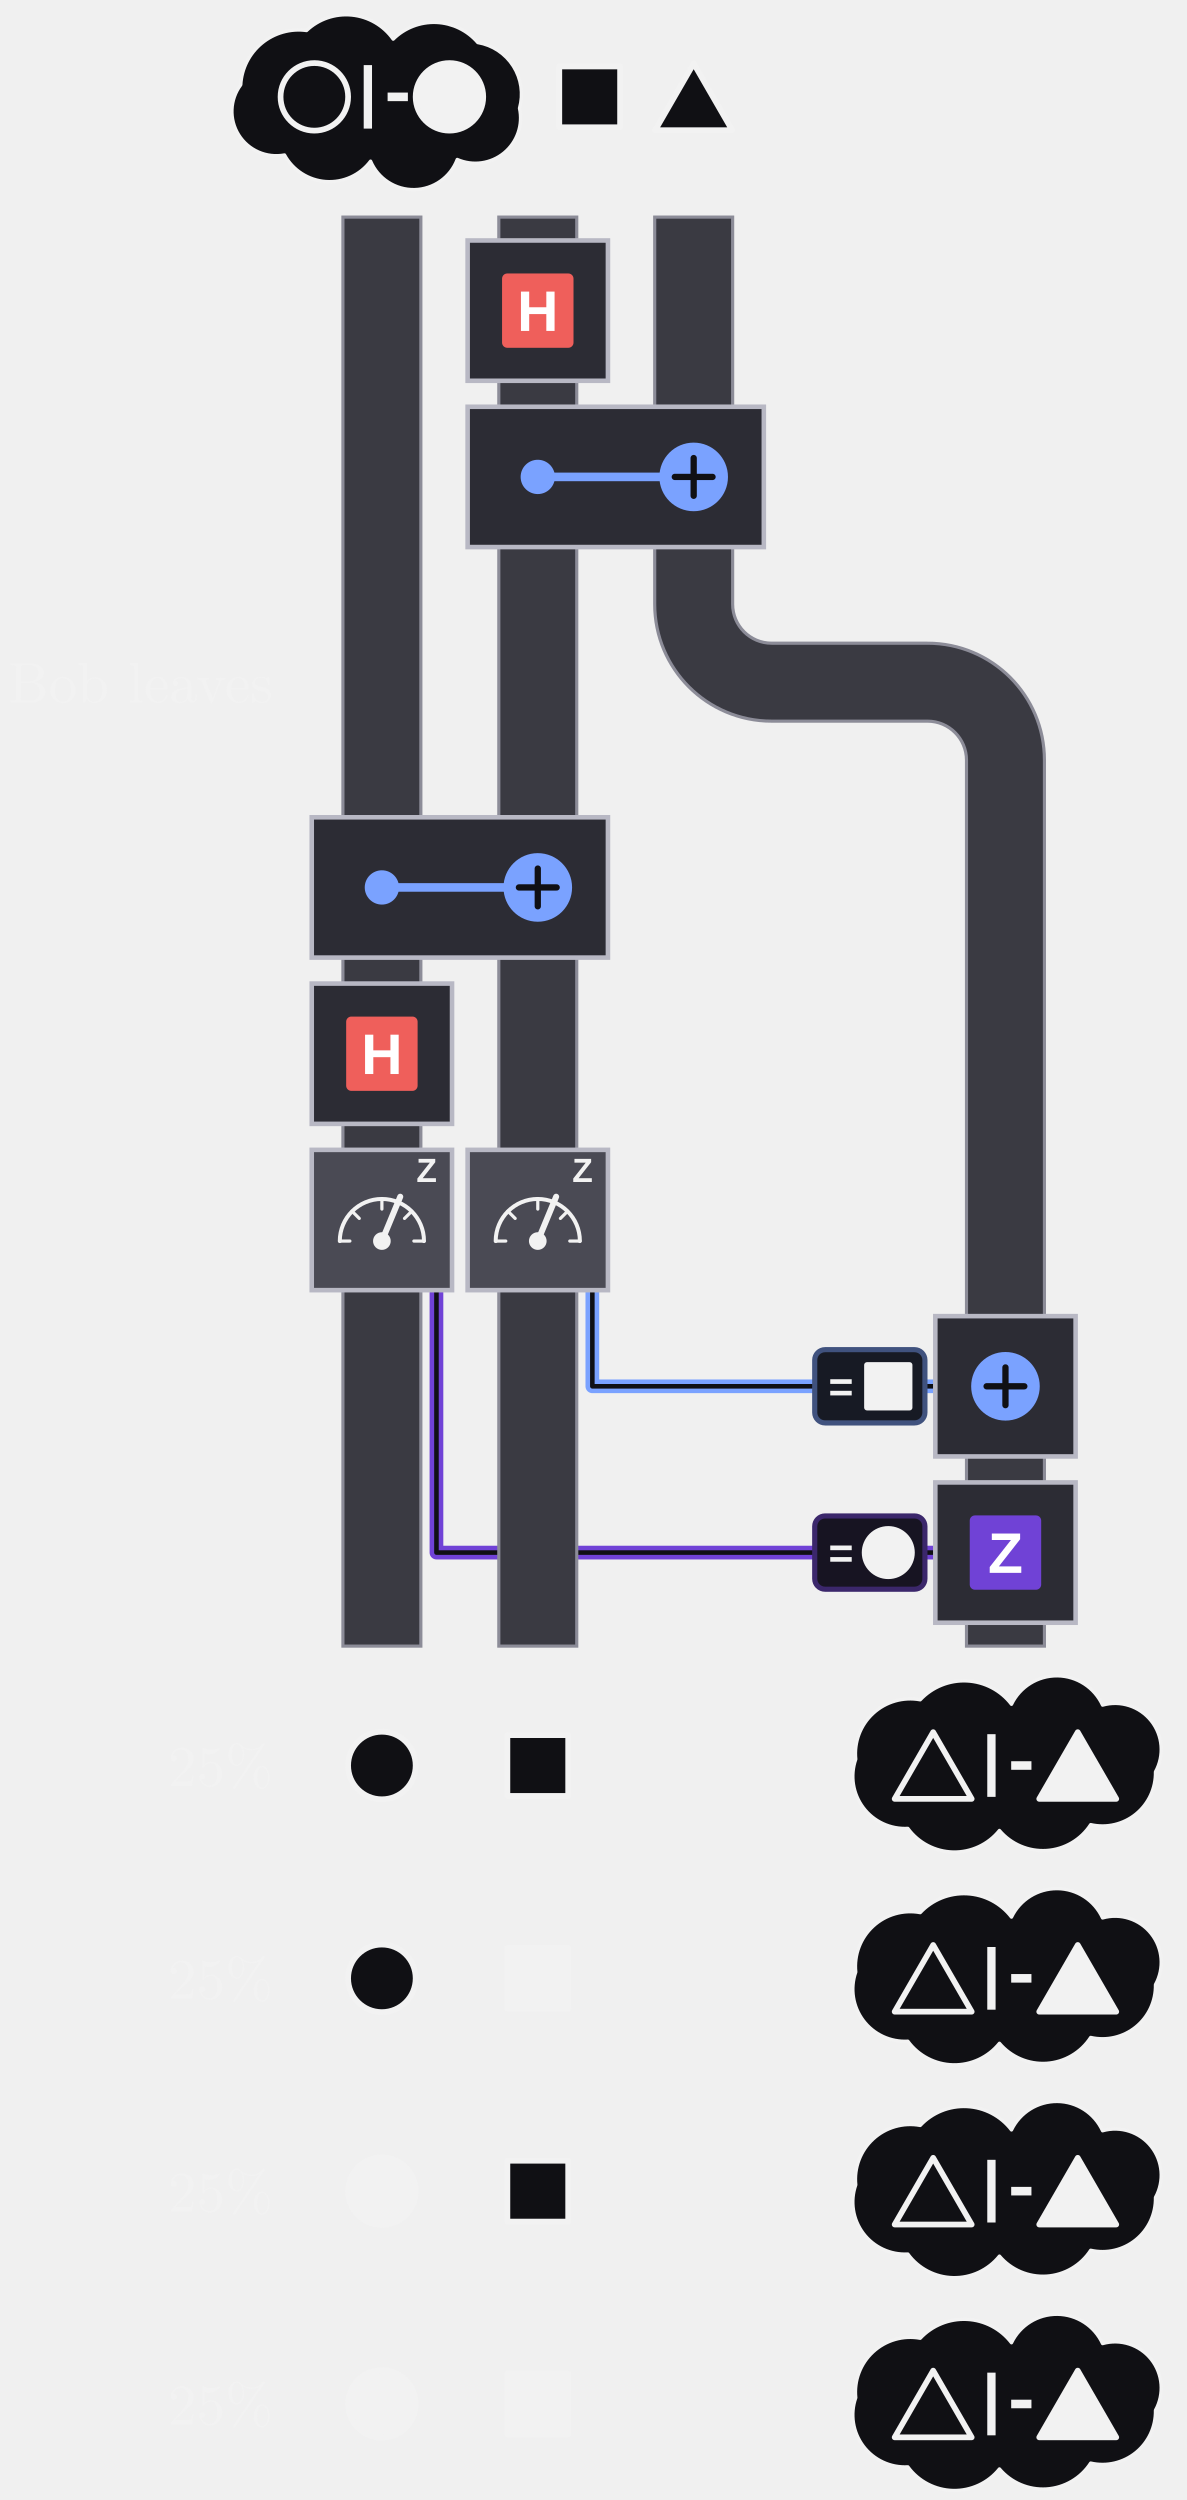
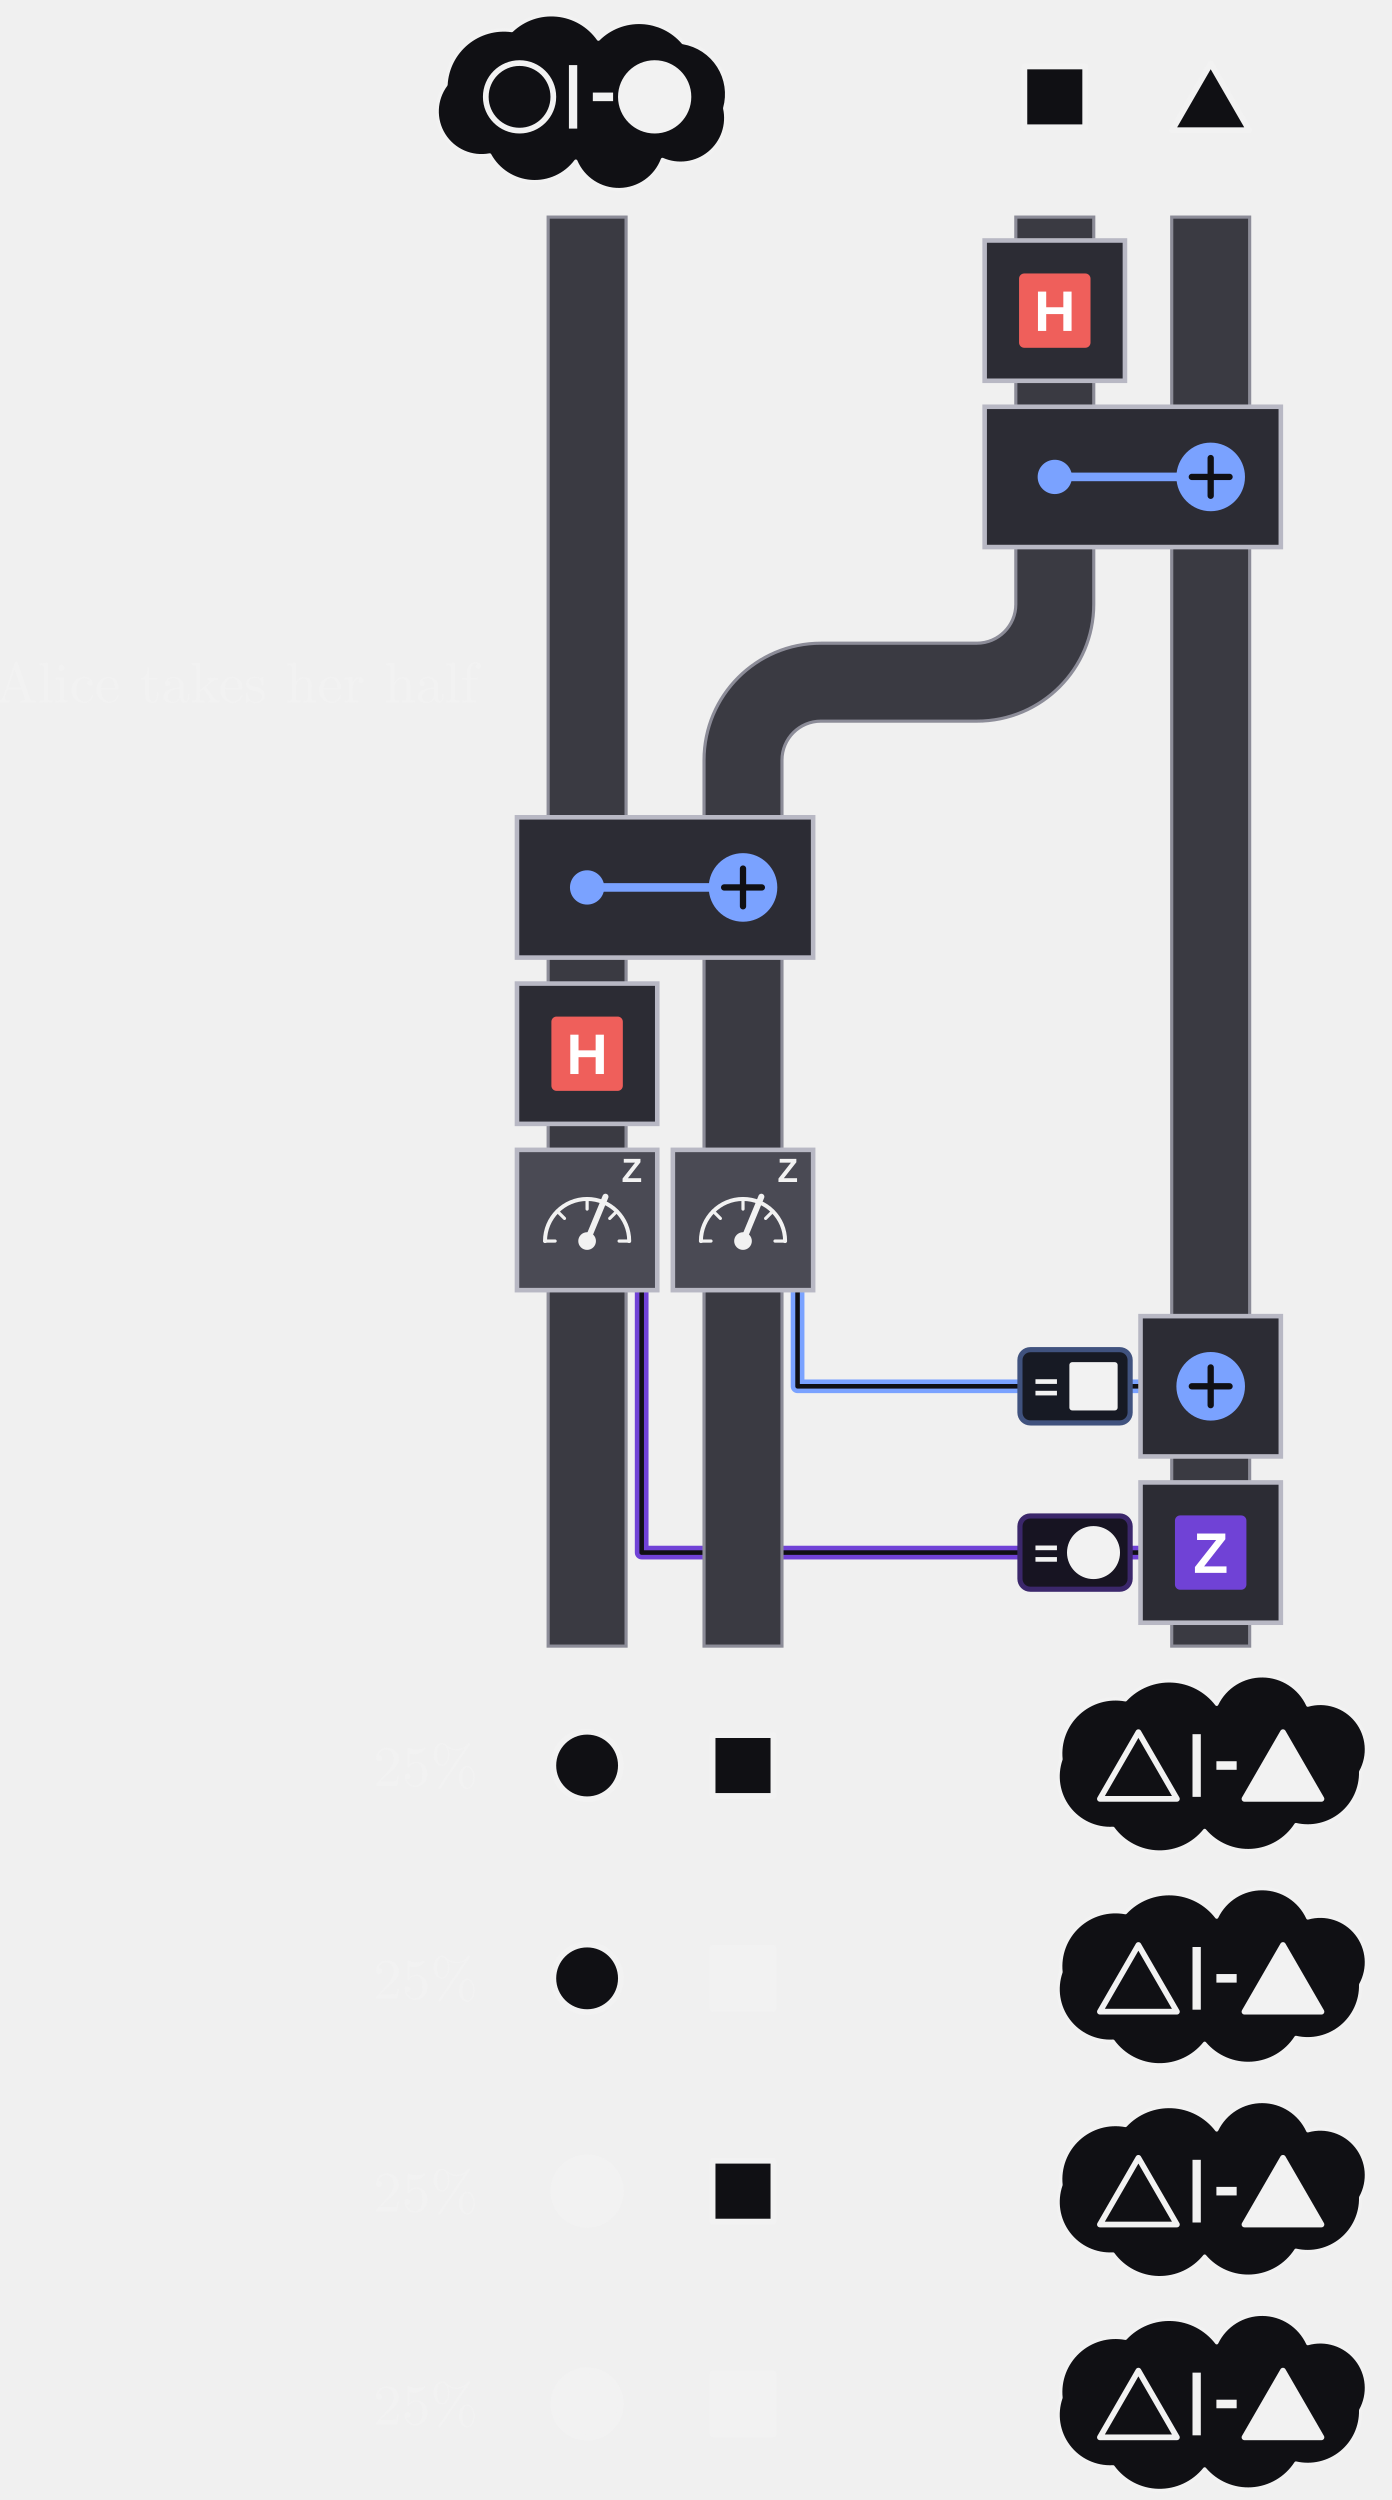
- <svg xmlns="http://www.w3.org/2000/svg" viewBox="-146.981 -2 456.742 962.197" width="456.742" height="962.197" shape-rendering="geometricPrecision">
+ <svg xmlns="http://www.w3.org/2000/svg" viewBox="-225.966 -2 535.727 962.197" width="535.727" height="962.197" shape-rendering="geometricPrecision">
  <g>
    <g data-key="controlled@2-3#1">
      <path d="M81 494.556L81 531.556L213 531.556" fill="none" stroke-linejoin="round" stroke-linecap="butt" stroke="#7aa2ff" stroke-width="5.28" />
      <path d="M81 494.556L81 531.556L213 531.556" fill="none" stroke-linejoin="round" stroke-linecap="butt" stroke="#101014" stroke-width="1.76" />
    </g>
    <g data-key="single:Z@1-3#0">
      <path d="M21 494.556L21 595.556L213 595.556" fill="none" stroke-linejoin="round" stroke-linecap="butt" stroke="#7042d6" stroke-width="5.28" />
      <path d="M21 494.556L21 595.556L213 595.556" fill="none" stroke-linejoin="round" stroke-linecap="butt" stroke="#101014" stroke-width="1.76" />
    </g>
    <g data-key="pipe:1:n0">
      <rect x="-15" y="81.556" width="30" height="231" fill="#3a3a42" stroke="#8c8c98" stroke-width="1.21" />
    </g>
    <g data-key="pipe:1:controlled@1-2#0">
      <rect x="-15" y="366.556" width="30" height="10" fill="#3a3a42" stroke="#8c8c98" stroke-width="1.21" />
    </g>
    <g data-key="pipe:1:single:H@1-1#0">
      <rect x="-15" y="430.556" width="30" height="10" fill="#3a3a42" stroke="#8c8c98" stroke-width="1.21" />
    </g>
    <g data-key="pipe:1:measure@1-1#0">
      <rect x="-15" y="494.556" width="30" height="137" fill="#3a3a42" stroke="#8c8c98" stroke-width="1.21" />
    </g>
    <g data-key="pipe:2:n0">
-       <rect x="45" y="81.556" width="30" height="9" fill="#3a3a42" stroke="#8c8c98" stroke-width="1.21" />
+       <rect x="165" y="81.556" width="30" height="9" fill="#3a3a42" stroke="#8c8c98" stroke-width="1.21" />
    </g>
    <g data-key="pipe:2:single:H@2-2#0">
-       <rect x="45" y="144.556" width="30" height="10" fill="#3a3a42" stroke="#8c8c98" stroke-width="1.21" />
+       <rect x="165" y="144.556" width="30" height="10" fill="#3a3a42" stroke="#8c8c98" stroke-width="1.21" />
    </g>
    <g data-key="pipe:2:controlled@2-3#0">
-       <rect x="45" y="208.556" width="30" height="104" fill="#3a3a42" stroke="#8c8c98" stroke-width="1.21" />
+       <path d="M165 208.556L165 230.556A15 15 0 0 1 150 245.556L90 245.556A45 45 0 0 0 45 290.556L45 312.556L75 312.556L75 290.556A15 15 0 0 1 90 275.556L150 275.556A45 45 0 0 0 195 230.556L195 208.556" fill="#3a3a42" stroke="#8c8c98" stroke-width="1.21" />
    </g>
    <g data-key="pipe:2:controlled@1-2#0">
      <rect x="45" y="366.556" width="30" height="74" fill="#3a3a42" stroke="#8c8c98" stroke-width="1.21" />
    </g>
    <g data-key="pipe:2:measure@2-2#0">
      <rect x="45" y="494.556" width="30" height="137" fill="#3a3a42" stroke="#8c8c98" stroke-width="1.21" />
    </g>
    <g data-key="pipe:3:n0">
-       <rect x="105" y="81.556" width="30" height="73" fill="#3a3a42" stroke="#8c8c98" stroke-width="1.21" />
+       <rect x="225" y="81.556" width="30" height="73" fill="#3a3a42" stroke="#8c8c98" stroke-width="1.21" />
    </g>
    <g data-key="pipe:3:controlled@2-3#0">
-       <path d="M105 208.556L105 230.556A45 45 0 0 0 150 275.556L210 275.556A15 15 0 0 1 225 290.556L225 504.556L255 504.556L255 290.556A45 45 0 0 0 210 245.556L150 245.556A15 15 0 0 1 135 230.556L135 208.556" fill="#3a3a42" stroke="#8c8c98" stroke-width="1.21" />
+       <rect x="225" y="208.556" width="30" height="296" fill="#3a3a42" stroke="#8c8c98" stroke-width="1.21" />
    </g>
    <g data-key="pipe:3:controlled@2-3#1">
      <rect x="225" y="558.556" width="30" height="10" fill="#3a3a42" stroke="#8c8c98" stroke-width="1.21" />
    </g>
    <g data-key="pipe:3:single:Z@1-3#0">
      <rect x="225" y="622.556" width="30" height="9" fill="#3a3a42" stroke="#8c8c98" stroke-width="1.21" />
    </g>
    <g data-key="single:H@2-2#0">
-       <rect x="33" y="90.556" width="54" height="54" fill="#2c2c34" stroke="#b8b8c4" stroke-width="1.76" />
-       <rect x="46.25" y="103.256" width="27.5" height="28.6" rx="2" fill="#ef5f5b" />
-       <text x="60" y="125.366" text-anchor="middle" font-family="ui-sans-serif, system-ui, -apple-system, 'Helvetica Neue', Arial, sans-serif" font-size="22" font-weight="700" fill="#ffffff">H</text>
-     </g>
-     <g data-key="controlled@2-3#0">
-       <rect x="33" y="154.556" width="114" height="54" fill="#2c2c34" stroke="#b8b8c4" stroke-width="1.76" />
+       <rect x="153" y="90.556" width="54" height="54" fill="#2c2c34" stroke="#b8b8c4" stroke-width="1.76" />
+       <rect x="166.25" y="103.256" width="27.5" height="28.6" rx="2" fill="#ef5f5b" />
+       <text x="180" y="125.366" text-anchor="middle" font-family="ui-sans-serif, system-ui, -apple-system, 'Helvetica Neue', Arial, sans-serif" font-size="22" font-weight="700" fill="#ffffff">H</text>
+     </g>
+     <g data-key="controlled@2-3#0">
+       <rect x="153" y="154.556" width="114" height="54" fill="#2c2c34" stroke="#b8b8c4" stroke-width="1.76" />
    </g>
    <g data-key="controlled@1-2#0">
      <rect x="-27" y="312.556" width="114" height="54" fill="#2c2c34" stroke="#b8b8c4" stroke-width="1.76" />
    </g>
    <g data-key="single:H@1-1#0">
      <rect x="-27" y="376.556" width="54" height="54" fill="#2c2c34" stroke="#b8b8c4" stroke-width="1.76" />
      <rect x="-13.75" y="389.256" width="27.5" height="28.6" rx="2" fill="#ef5f5b" />
      <text x="0" y="411.366" text-anchor="middle" font-family="ui-sans-serif, system-ui, -apple-system, 'Helvetica Neue', Arial, sans-serif" font-size="22" font-weight="700" fill="#ffffff">H</text>
    </g>
    <g data-key="measure@1-1#0">
      <rect x="-27" y="440.556" width="54" height="54" fill="#4a4a54" stroke="#b8b8c4" stroke-width="1.76" />
      <path d="M-16.2 475.656A16.2 16.2 0 0 1 16.2 475.656" fill="none" stroke="#f2f2f2" stroke-width="1.54" stroke-linecap="round" />
      <line x1="-12.312" y1="475.656" x2="-16.2" y2="475.656" stroke="#f2f2f2" stroke-width="1.232" stroke-linecap="round" />
      <line x1="-8.706" y1="466.95" x2="-11.455" y2="464.201" stroke="#f2f2f2" stroke-width="1.232" stroke-linecap="round" />
      <line x1="0" y1="463.344" x2="0" y2="459.456" stroke="#f2f2f2" stroke-width="1.232" stroke-linecap="round" />
      <line x1="8.706" y1="466.95" x2="11.455" y2="464.201" stroke="#f2f2f2" stroke-width="1.232" stroke-linecap="round" />
      <line x1="12.312" y1="475.656" x2="16.2" y2="475.656" stroke="#f2f2f2" stroke-width="1.232" stroke-linecap="round" />
      <line x1="0" y1="475.656" x2="7.067" y2="458.594" stroke="#f2f2f2" stroke-width="2.31" stroke-linecap="round" />
      <circle cx="0" cy="475.656" r="3.402" fill="#f2f2f2" />
      <text x="21.168" y="452.933" text-anchor="end" font-family="ui-sans-serif, system-ui, -apple-system, 'Helvetica Neue', Arial, sans-serif" font-size="12.96" font-weight="700" fill="#f2f2f2">Z</text>
    </g>
    <g data-key="measure@2-2#0">
      <rect x="33" y="440.556" width="54" height="54" fill="#4a4a54" stroke="#b8b8c4" stroke-width="1.76" />
      <path d="M43.8 475.656A16.2 16.2 0 0 1 76.2 475.656" fill="none" stroke="#f2f2f2" stroke-width="1.54" stroke-linecap="round" />
      <line x1="47.688" y1="475.656" x2="43.8" y2="475.656" stroke="#f2f2f2" stroke-width="1.232" stroke-linecap="round" />
      <line x1="51.294" y1="466.95" x2="48.545" y2="464.201" stroke="#f2f2f2" stroke-width="1.232" stroke-linecap="round" />
      <line x1="60" y1="463.344" x2="60" y2="459.456" stroke="#f2f2f2" stroke-width="1.232" stroke-linecap="round" />
      <line x1="68.706" y1="466.95" x2="71.455" y2="464.201" stroke="#f2f2f2" stroke-width="1.232" stroke-linecap="round" />
      <line x1="72.312" y1="475.656" x2="76.2" y2="475.656" stroke="#f2f2f2" stroke-width="1.232" stroke-linecap="round" />
      <line x1="60" y1="475.656" x2="67.067" y2="458.594" stroke="#f2f2f2" stroke-width="2.31" stroke-linecap="round" />
      <circle cx="60" cy="475.656" r="3.402" fill="#f2f2f2" />
      <text x="81.168" y="452.933" text-anchor="end" font-family="ui-sans-serif, system-ui, -apple-system, 'Helvetica Neue', Arial, sans-serif" font-size="12.96" font-weight="700" fill="#f2f2f2">Z</text>
    </g>
    <g data-key="controlled@2-3#1">
      <rect x="213" y="504.556" width="54" height="54" fill="#2c2c34" stroke="#b8b8c4" stroke-width="1.76" />
    </g>
    <g data-key="single:Z@1-3#0">
      <rect x="213" y="568.556" width="54" height="54" fill="#2c2c34" stroke="#b8b8c4" stroke-width="1.76" />
      <rect x="226.25" y="581.256" width="27.5" height="28.6" rx="2" fill="#7042d6" />
      <text x="240" y="603.366" text-anchor="middle" font-family="ui-sans-serif, system-ui, -apple-system, 'Helvetica Neue', Arial, sans-serif" font-size="22" font-weight="700" fill="#ffffff">Z</text>
    </g>
    <g data-key="controlled@2-3#1">
      <rect x="166.586" y="517.456" width="42.414" height="28.2" rx="4" fill="#171a24" stroke="#40527e" stroke-width="1.98" />
    </g>
    <g data-key="controlled@2-3#1">
      <text x="176.693" y="537.414" text-anchor="middle" font-family="ui-sans-serif, system-ui, -apple-system, 'Helvetica Neue', Arial, sans-serif" font-size="16.5" font-weight="700" fill="#f2f2f2">=</text>
    </g>
    <g data-key="controlled@2-3#1">
      <g transform="translate(194.9 531.556)">
        <path d="M-8.19 -8.19L8.19 -8.19L8.19 8.19L-8.19 8.19Z" fill="#f2f2f2" stroke="#f2f2f2" stroke-width="2.2" stroke-linejoin="round" />
      </g>
    </g>
    <g data-key="single:Z@1-3#0">
      <rect x="166.586" y="581.456" width="42.414" height="28.2" rx="4" fill="#171422" stroke="#3b276b" stroke-width="1.98" />
    </g>
    <g data-key="single:Z@1-3#0">
      <text x="176.693" y="601.414" text-anchor="middle" font-family="ui-sans-serif, system-ui, -apple-system, 'Helvetica Neue', Arial, sans-serif" font-size="16.5" font-weight="700" fill="#f2f2f2">=</text>
    </g>
    <g data-key="single:Z@1-3#0">
      <g transform="translate(194.9 595.556)">
        <path d="M-9.1 0A9.1 9.1 0 1 0 9.1 0A9.1 9.1 0 1 0 -9.1 0Z" fill="#f2f2f2" stroke="#f2f2f2" stroke-width="2.2" stroke-linejoin="round" />
      </g>
    </g>
    <g data-key="controlled@2-3#0">
-       <line x1="60" y1="181.556" x2="120" y2="181.556" stroke="#7aa2ff" stroke-width="3.3" stroke-linecap="round" />
-     </g>
-     <g data-key="controlled@2-3#0">
-       <circle cx="60" cy="181.556" r="6.6" fill="#7aa2ff" />
-     </g>
-     <g data-key="controlled@2-3#0">
-       <circle cx="120" cy="181.556" r="13.2" fill="#7aa2ff" />
-       <line x1="112.74" y1="181.556" x2="127.26" y2="181.556" stroke="#101014" stroke-width="2.42" stroke-linecap="round" />
-       <line x1="120" y1="174.296" x2="120" y2="188.816" stroke="#101014" stroke-width="2.42" stroke-linecap="round" />
+       <line x1="180" y1="181.556" x2="240" y2="181.556" stroke="#7aa2ff" stroke-width="3.3" stroke-linecap="round" />
+     </g>
+     <g data-key="controlled@2-3#0">
+       <circle cx="180" cy="181.556" r="6.6" fill="#7aa2ff" />
+     </g>
+     <g data-key="controlled@2-3#0">
+       <circle cx="240" cy="181.556" r="13.2" fill="#7aa2ff" />
+       <line x1="232.74" y1="181.556" x2="247.26" y2="181.556" stroke="#101014" stroke-width="2.42" stroke-linecap="round" />
+       <line x1="240" y1="174.296" x2="240" y2="188.816" stroke="#101014" stroke-width="2.42" stroke-linecap="round" />
    </g>
    <g data-key="controlled@1-2#0">
      <line x1="0" y1="339.556" x2="60" y2="339.556" stroke="#7aa2ff" stroke-width="3.3" stroke-linecap="round" />
    </g>
    <g data-key="controlled@1-2#0">
      <circle cx="0" cy="339.556" r="6.6" fill="#7aa2ff" />
    </g>
    <g data-key="controlled@1-2#0">
      <circle cx="60" cy="339.556" r="13.2" fill="#7aa2ff" />
      <line x1="52.74" y1="339.556" x2="67.26" y2="339.556" stroke="#101014" stroke-width="2.42" stroke-linecap="round" />
      <line x1="60" y1="332.296" x2="60" y2="346.816" stroke="#101014" stroke-width="2.42" stroke-linecap="round" />
    </g>
    <g data-key="controlled@2-3#1">
      <circle cx="240" cy="531.556" r="13.2" fill="#7aa2ff" />
      <line x1="232.74" y1="531.556" x2="247.26" y2="531.556" stroke="#101014" stroke-width="2.42" stroke-linecap="round" />
      <line x1="240" y1="524.296" x2="240" y2="538.816" stroke="#101014" stroke-width="2.42" stroke-linecap="round" />
    </g>
    <g data-key="state:in">
      <path d="M-29 9.743A22.178 22.178 0 0 1 4.35 13.061A22.269 22.269 0 0 1 36.924 14.383A20.121 20.121 0 0 1 52.965 39.669A17.416 17.416 0 0 1 29 59.38A17.971 17.971 0 0 1 -4.35 60.031A19.754 19.754 0 0 1 -37.483 57.648A17.076 17.076 0 0 1 -54.32 30.638A22.308 22.308 0 0 1 -29 9.743Z" fill="#101014" stroke="#f2f2f2" stroke-width="1.3" stroke-linejoin="round" />
    </g>
    <g data-key="state:in">
      <g transform="translate(-26 35.278)">
        <path d="M-13 0A13 13 0 1 0 13 0A13 13 0 1 0 -13 0Z" fill="#101014" stroke="#f2f2f2" stroke-width="2.2" stroke-linejoin="round" />
      </g>
    </g>
    <g data-key="state:in">
      <rect x="2.2" y="33.628" width="7.8" height="3.3" fill="#f2f2f2" />
    </g>
    <g data-key="state:in">
      <g transform="translate(26 35.278)">
        <path d="M-13 0A13 13 0 1 0 13 0A13 13 0 1 0 -13 0Z" fill="#f2f2f2" stroke="#f2f2f2" stroke-width="2.2" stroke-linejoin="round" />
      </g>
    </g>
    <g data-key="state:in">
      <rect x="-7" y="23.058" width="3.2" height="24.44" fill="#f2f2f2" />
    </g>
    <g data-key="state:in">
-       <g transform="translate(79.978 35.278)">
+       <g transform="translate(180 35.278)">
        <path d="M-11.7 -11.7L11.7 -11.7L11.7 11.7L-11.7 11.7Z" fill="#101014" stroke="#f2f2f2" stroke-width="2.2" stroke-linejoin="round" />
      </g>
    </g>
    <g data-key="state:in">
-       <g transform="translate(120 35.278)">
+       <g transform="translate(240 35.278)">
        <path d="M0 -12.834L14.82 12.834L-14.82 12.834Z" fill="#101014" stroke="#f2f2f2" stroke-width="2.2" stroke-linejoin="round" />
      </g>
    </g>
    <g data-key="state:out">
      <g transform="translate(0 677.511)">
        <path d="M-13 0A13 13 0 1 0 13 0A13 13 0 1 0 -13 0Z" fill="#101014" stroke="#f2f2f2" stroke-width="2.2" stroke-linejoin="round" />
      </g>
    </g>
    <g data-key="state:out">
      <g transform="translate(60 677.511)">
        <path d="M-11.7 -11.7L11.7 -11.7L11.7 11.7L-11.7 11.7Z" fill="#101014" stroke="#f2f2f2" stroke-width="2.2" stroke-linejoin="round" />
      </g>
    </g>
    <g data-key="state:out">
      <path d="M207.194 652.213A23.056 23.056 0 0 1 242.316 653.942A19.383 19.383 0 0 1 277.383 654.262A17.756 17.756 0 0 1 297.736 679.942A20.399 20.399 0 0 1 272.806 700.264A21.919 21.919 0 0 1 237.684 702.512A22.223 22.223 0 0 1 202.429 701.715A20.054 20.054 0 0 1 182.377 675.092A21.079 21.079 0 0 1 207.194 652.213Z" fill="#101014" stroke="#f2f2f2" stroke-width="1.3" stroke-linejoin="round" />
    </g>
    <g data-key="state:out">
      <g transform="translate(212.18 677.511)">
        <path d="M0 -12.834L14.82 12.834L-14.82 12.834Z" fill="#101014" stroke="#f2f2f2" stroke-width="2.2" stroke-linejoin="round" />
      </g>
    </g>
    <g data-key="state:out">
      <rect x="242.2" y="675.861" width="7.8" height="3.3" fill="#f2f2f2" />
    </g>
    <g data-key="state:out">
      <g transform="translate(267.82 677.511)">
        <path d="M0 -12.834L14.82 12.834L-14.82 12.834Z" fill="#f2f2f2" stroke="#f2f2f2" stroke-width="2.2" stroke-linejoin="round" />
      </g>
    </g>
    <g data-key="state:out">
      <rect x="233" y="665.447" width="3.2" height="24.128" fill="#f2f2f2" />
    </g>
    <g data-key="state:out">
      <g transform="translate(0 759.421)">
        <path d="M-13 0A13 13 0 1 0 13 0A13 13 0 1 0 -13 0Z" fill="#101014" stroke="#f2f2f2" stroke-width="2.2" stroke-linejoin="round" />
      </g>
    </g>
    <g data-key="state:out">
      <g transform="translate(60 759.421)">
        <path d="M-11.7 -11.7L11.7 -11.7L11.7 11.7L-11.7 11.7Z" fill="#f2f2f2" stroke="#f2f2f2" stroke-width="2.2" stroke-linejoin="round" />
      </g>
    </g>
    <g data-key="state:out">
      <path d="M207.194 734.124A23.056 23.056 0 0 1 242.316 735.852A19.383 19.383 0 0 1 277.383 736.172A17.756 17.756 0 0 1 297.736 761.852A20.399 20.399 0 0 1 272.806 782.175A21.919 21.919 0 0 1 237.684 784.423A22.223 22.223 0 0 1 202.429 783.626A20.054 20.054 0 0 1 182.377 757.002A21.079 21.079 0 0 1 207.194 734.124Z" fill="#101014" stroke="#f2f2f2" stroke-width="1.3" stroke-linejoin="round" />
    </g>
    <g data-key="state:out">
      <g transform="translate(212.18 759.421)">
        <path d="M0 -12.834L14.82 12.834L-14.82 12.834Z" fill="#101014" stroke="#f2f2f2" stroke-width="2.2" stroke-linejoin="round" />
      </g>
    </g>
    <g data-key="state:out">
      <rect x="242.2" y="757.771" width="7.8" height="3.3" fill="#f2f2f2" />
    </g>
    <g data-key="state:out">
      <g transform="translate(267.82 759.421)">
        <path d="M0 -12.834L14.82 12.834L-14.82 12.834Z" fill="#f2f2f2" stroke="#f2f2f2" stroke-width="2.2" stroke-linejoin="round" />
      </g>
    </g>
    <g data-key="state:out">
      <rect x="233" y="747.357" width="3.2" height="24.128" fill="#f2f2f2" />
    </g>
    <g data-key="state:out">
      <g transform="translate(0 841.332)">
        <path d="M-13 0A13 13 0 1 0 13 0A13 13 0 1 0 -13 0Z" fill="#f2f2f2" stroke="#f2f2f2" stroke-width="2.2" stroke-linejoin="round" />
      </g>
    </g>
    <g data-key="state:out">
      <g transform="translate(60 841.332)">
        <path d="M-11.7 -11.7L11.7 -11.7L11.7 11.7L-11.7 11.7Z" fill="#101014" stroke="#f2f2f2" stroke-width="2.2" stroke-linejoin="round" />
      </g>
    </g>
    <g data-key="state:out">
      <path d="M207.194 816.034A23.056 23.056 0 0 1 242.316 817.762A19.383 19.383 0 0 1 277.383 818.082A17.756 17.756 0 0 1 297.736 843.762A20.399 20.399 0 0 1 272.806 864.085A21.919 21.919 0 0 1 237.684 866.333A22.223 22.223 0 0 1 202.429 865.536A20.054 20.054 0 0 1 182.377 838.912A21.079 21.079 0 0 1 207.194 816.034Z" fill="#101014" stroke="#f2f2f2" stroke-width="1.3" stroke-linejoin="round" />
    </g>
    <g data-key="state:out">
      <g transform="translate(212.18 841.332)">
        <path d="M0 -12.834L14.82 12.834L-14.82 12.834Z" fill="#101014" stroke="#f2f2f2" stroke-width="2.2" stroke-linejoin="round" />
      </g>
    </g>
    <g data-key="state:out">
      <rect x="242.2" y="839.682" width="7.8" height="3.3" fill="#f2f2f2" />
    </g>
    <g data-key="state:out">
      <g transform="translate(267.82 841.332)">
        <path d="M0 -12.834L14.82 12.834L-14.82 12.834Z" fill="#f2f2f2" stroke="#f2f2f2" stroke-width="2.2" stroke-linejoin="round" />
      </g>
    </g>
    <g data-key="state:out">
      <rect x="233" y="829.268" width="3.2" height="24.128" fill="#f2f2f2" />
    </g>
    <g data-key="state:out">
      <g transform="translate(0 923.242)">
        <path d="M-13 0A13 13 0 1 0 13 0A13 13 0 1 0 -13 0Z" fill="#f2f2f2" stroke="#f2f2f2" stroke-width="2.2" stroke-linejoin="round" />
      </g>
    </g>
    <g data-key="state:out">
      <g transform="translate(60 923.242)">
        <path d="M-11.7 -11.7L11.7 -11.7L11.7 11.7L-11.7 11.7Z" fill="#f2f2f2" stroke="#f2f2f2" stroke-width="2.2" stroke-linejoin="round" />
      </g>
    </g>
    <g data-key="state:out">
      <path d="M207.194 897.944A23.056 23.056 0 0 1 242.316 899.672A19.383 19.383 0 0 1 277.383 899.992A17.756 17.756 0 0 1 297.736 925.672A20.399 20.399 0 0 1 272.806 945.995A21.919 21.919 0 0 1 237.684 948.243A22.223 22.223 0 0 1 202.429 947.446A20.054 20.054 0 0 1 182.377 920.822A21.079 21.079 0 0 1 207.194 897.944Z" fill="#101014" stroke="#f2f2f2" stroke-width="1.3" stroke-linejoin="round" />
    </g>
    <g data-key="state:out">
      <g transform="translate(212.18 923.242)">
        <path d="M0 -12.834L14.82 12.834L-14.82 12.834Z" fill="#101014" stroke="#f2f2f2" stroke-width="2.2" stroke-linejoin="round" />
      </g>
    </g>
    <g data-key="state:out">
      <rect x="242.2" y="921.592" width="7.8" height="3.3" fill="#f2f2f2" />
    </g>
    <g data-key="state:out">
      <g transform="translate(267.82 923.242)">
        <path d="M0 -12.834L14.82 12.834L-14.82 12.834Z" fill="#f2f2f2" stroke="#f2f2f2" stroke-width="2.2" stroke-linejoin="round" />
      </g>
    </g>
    <g data-key="state:out">
      <rect x="233" y="911.178" width="3.2" height="24.128" fill="#f2f2f2" />
    </g>
-     <text x="-42" y="268.366" text-anchor="end" font-family="'Latin Modern Roman', 'CMU Serif', 'Computer Modern', 'Latin Modern Roman 10', 'Times New Roman', Times, serif" font-size="22" font-weight="400" fill="#f2f2f2">Bob leaves</text>
+     <text x="-42" y="268.366" text-anchor="end" font-family="'Latin Modern Roman', 'CMU Serif', 'Computer Modern', 'Latin Modern Roman 10', 'Times New Roman', Times, serif" font-size="22" font-weight="400" fill="#f2f2f2">Alice takes her half</text>
    <text x="-42" y="685.321" text-anchor="end" font-family="'Latin Modern Roman', 'CMU Serif', 'Computer Modern', 'Latin Modern Roman 10', 'Times New Roman', Times, serif" font-size="22" font-weight="400" fill="#f2f2f2">25%</text>
    <text x="-42" y="767.231" text-anchor="end" font-family="'Latin Modern Roman', 'CMU Serif', 'Computer Modern', 'Latin Modern Roman 10', 'Times New Roman', Times, serif" font-size="22" font-weight="400" fill="#f2f2f2">25%</text>
    <text x="-42" y="849.142" text-anchor="end" font-family="'Latin Modern Roman', 'CMU Serif', 'Computer Modern', 'Latin Modern Roman 10', 'Times New Roman', Times, serif" font-size="22" font-weight="400" fill="#f2f2f2">25%</text>
    <text x="-42" y="931.052" text-anchor="end" font-family="'Latin Modern Roman', 'CMU Serif', 'Computer Modern', 'Latin Modern Roman 10', 'Times New Roman', Times, serif" font-size="22" font-weight="400" fill="#f2f2f2">25%</text>
  </g>
</svg>
